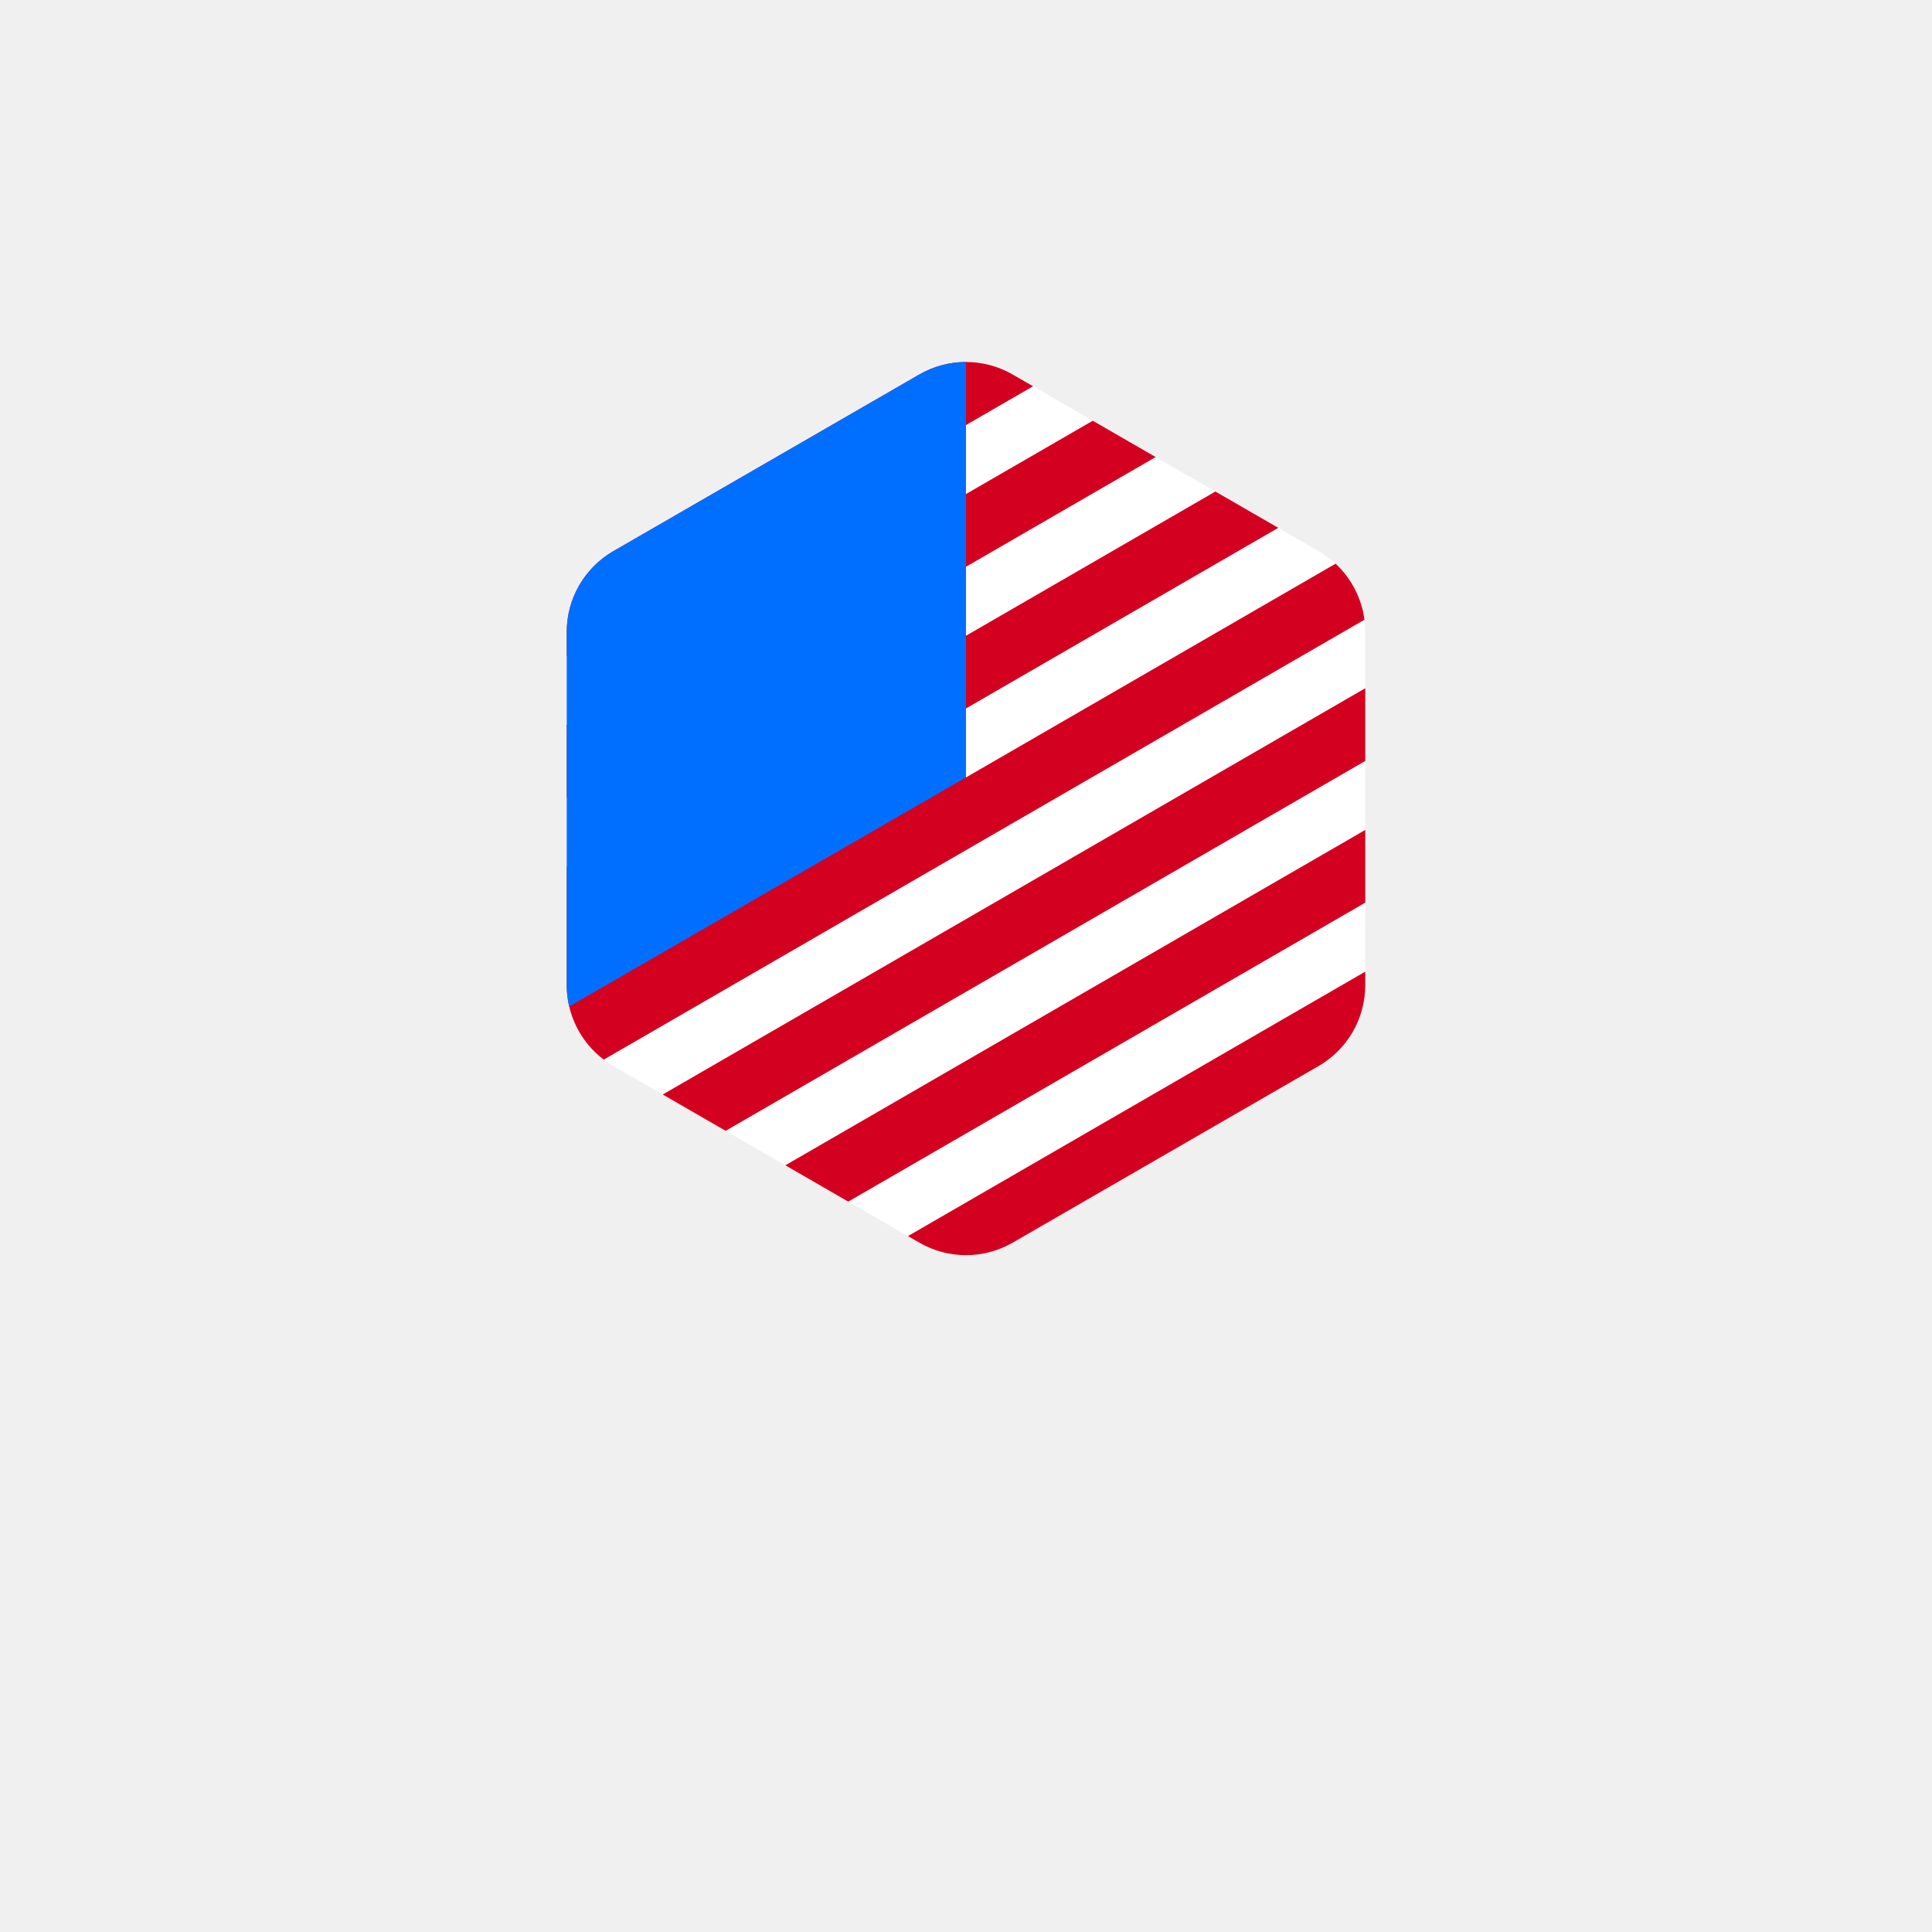
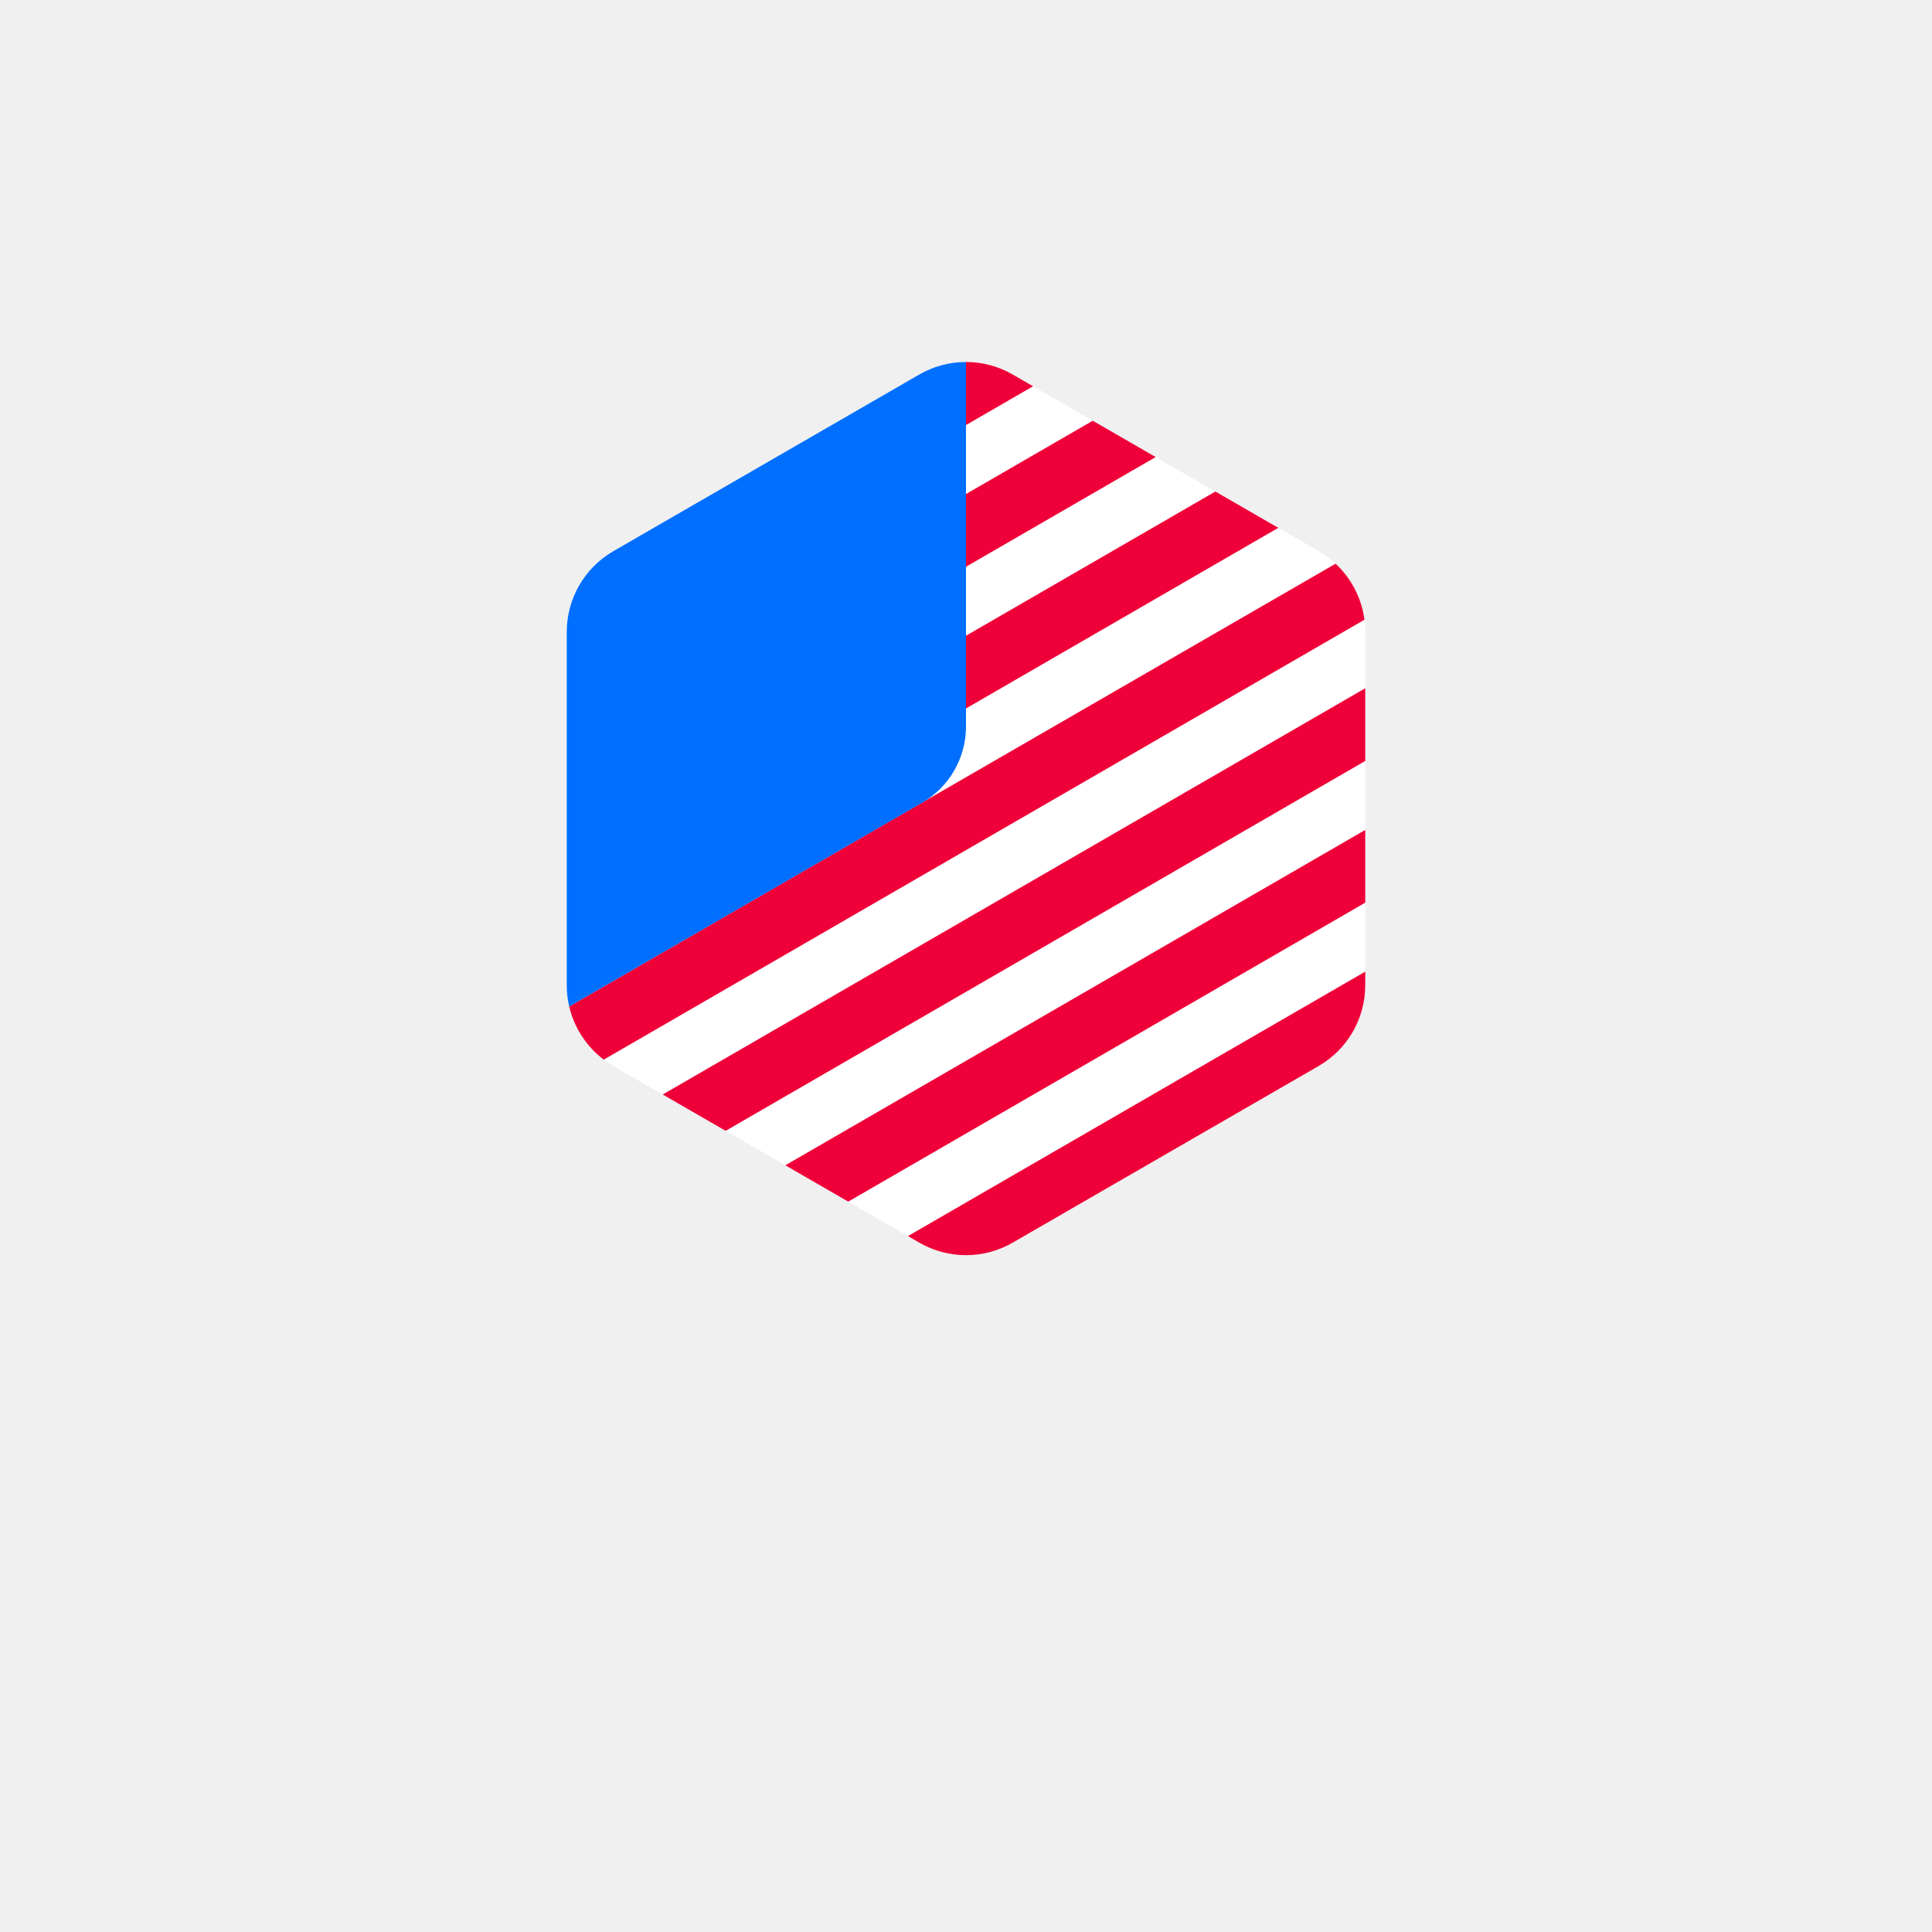
<svg xmlns="http://www.w3.org/2000/svg" width="270" height="270" viewBox="0 0 270 270" fill="none">
  <g clip-path="url(#clip0_63_1925)">
    <path d="M128.478 52.335C132.514 50.005 137.486 50.005 141.521 52.335L184.276 77.02C188.312 79.35 190.798 83.656 190.798 88.315V137.685C190.798 142.344 188.312 146.65 184.276 148.98L141.521 173.665C137.486 175.995 132.514 175.995 128.478 173.665L85.724 148.98C81.688 146.65 79.202 142.344 79.202 137.685V88.315C79.202 83.656 81.688 79.35 85.724 77.02L128.478 52.335Z" fill="white" />
-     <path d="M79.202 101.309V111.471L161.508 63.874L152.714 58.797L79.202 101.309Z" fill="#D40020" />
-     <path d="M144.372 53.981L141.521 52.335C137.486 50.005 132.514 50.005 128.478 52.335L85.724 77.02C81.688 79.35 79.202 83.656 79.202 88.315V91.668L144.372 53.981Z" fill="#D40020" />
-     <path d="M79.202 137.685V121.111L169.85 68.691L178.643 73.767L134.972 99.022V108.662L186.651 78.777C188.853 80.83 190.288 83.597 190.686 86.606L84.374 148.085C81.141 145.639 79.202 141.8 79.202 137.685Z" fill="#D40020" />
-     <path d="M190.798 96.181V88.287L190.798 88.316V137.685C190.798 142.344 188.312 146.65 184.276 148.98L141.521 173.665C137.486 175.995 132.514 175.995 128.478 173.665L126.886 172.746L190.798 135.786V126.146L118.544 167.929L109.751 162.852L190.798 115.984V106.343L101.409 158.036L92.615 152.959L190.798 96.181Z" fill="#D40020" />
-     <path d="M85.724 77.02C81.688 79.35 79.202 83.656 79.202 88.315V137.685C79.202 138.698 79.32 139.694 79.545 140.657L135 108.64L135 50.588C132.749 50.588 130.498 51.17 128.481 52.334C128.48 52.334 128.479 52.335 128.478 52.335L85.724 77.02Z" fill="#006FFF" />
+     <path d="M135 79.204L161.508 63.874L152.714 58.797L135 69.041V79.204Z" fill="#EF0038" />
+     <path d="M144.372 53.981L141.521 52.335C139.504 51.17 137.252 50.588 135 50.588V59.401L144.372 53.981Z" fill="#EF0038" />
+     <path d="M79.545 140.656L134.972 99.022L135 88.844L169.85 68.691L178.643 73.767L134.972 99.022L79.545 140.656L186.651 78.777C188.853 80.83 190.288 83.597 190.686 86.606L84.374 148.085C81.937 146.241 80.235 143.605 79.545 140.656Z" fill="#EF0038" />
+     <path d="M190.798 96.181V88.287L190.798 88.316V137.685C190.798 142.344 188.312 146.65 184.276 148.98L141.521 173.665C137.486 175.995 132.514 175.995 128.479 173.665L126.886 172.746L190.798 135.786V126.146L118.544 167.929L109.751 162.852L190.798 115.984V106.343L101.409 158.036L92.615 152.959L190.798 96.181Z" fill="#EF0038" />
+     <path d="M85.724 77.02C81.688 79.35 79.202 83.656 79.202 88.315V137.685C79.202 138.698 79.32 139.694 79.545 140.657L128.848 112.192C132.655 109.994 135 105.932 135 101.536L135 50.588C132.749 50.588 130.498 51.17 128.481 52.334C128.48 52.334 128.479 52.335 128.478 52.335L85.724 77.02Z" fill="#006FFF" />
  </g>
  <defs>
    <clipPath id="clip0_63_1925">
      <rect width="126" height="126" fill="white" transform="translate(72 50)" />
    </clipPath>
  </defs>
</svg>
